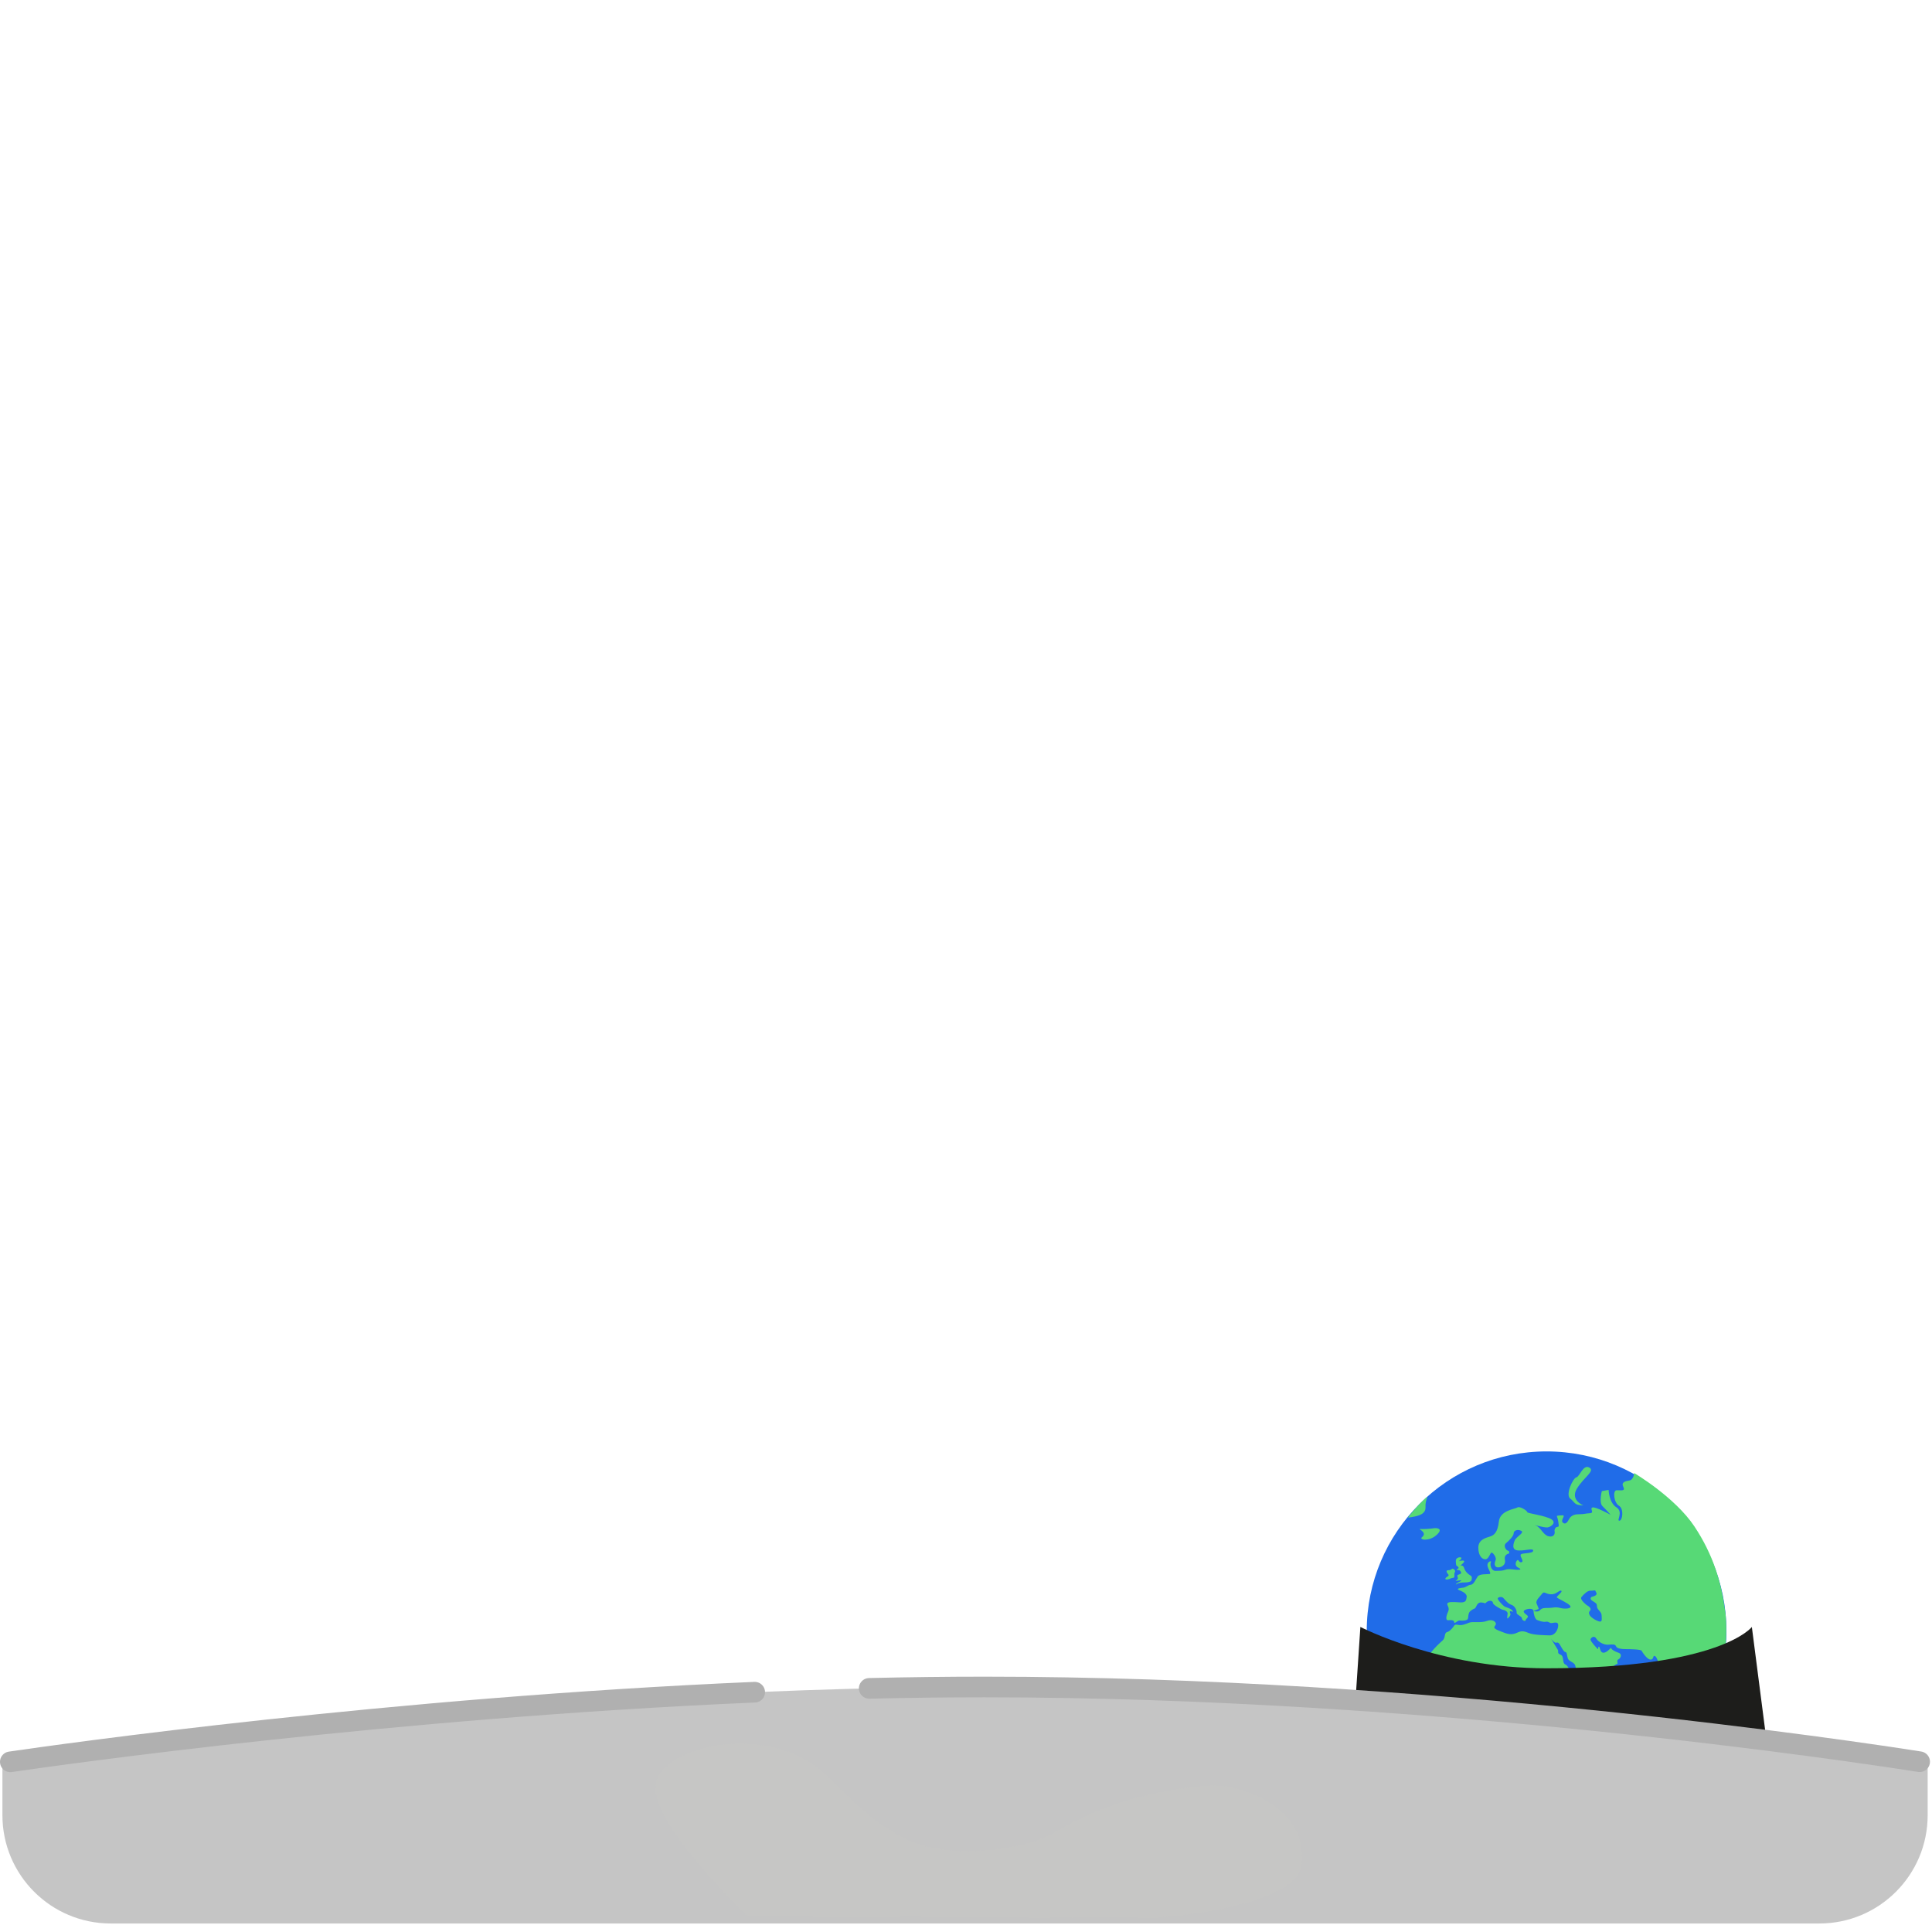
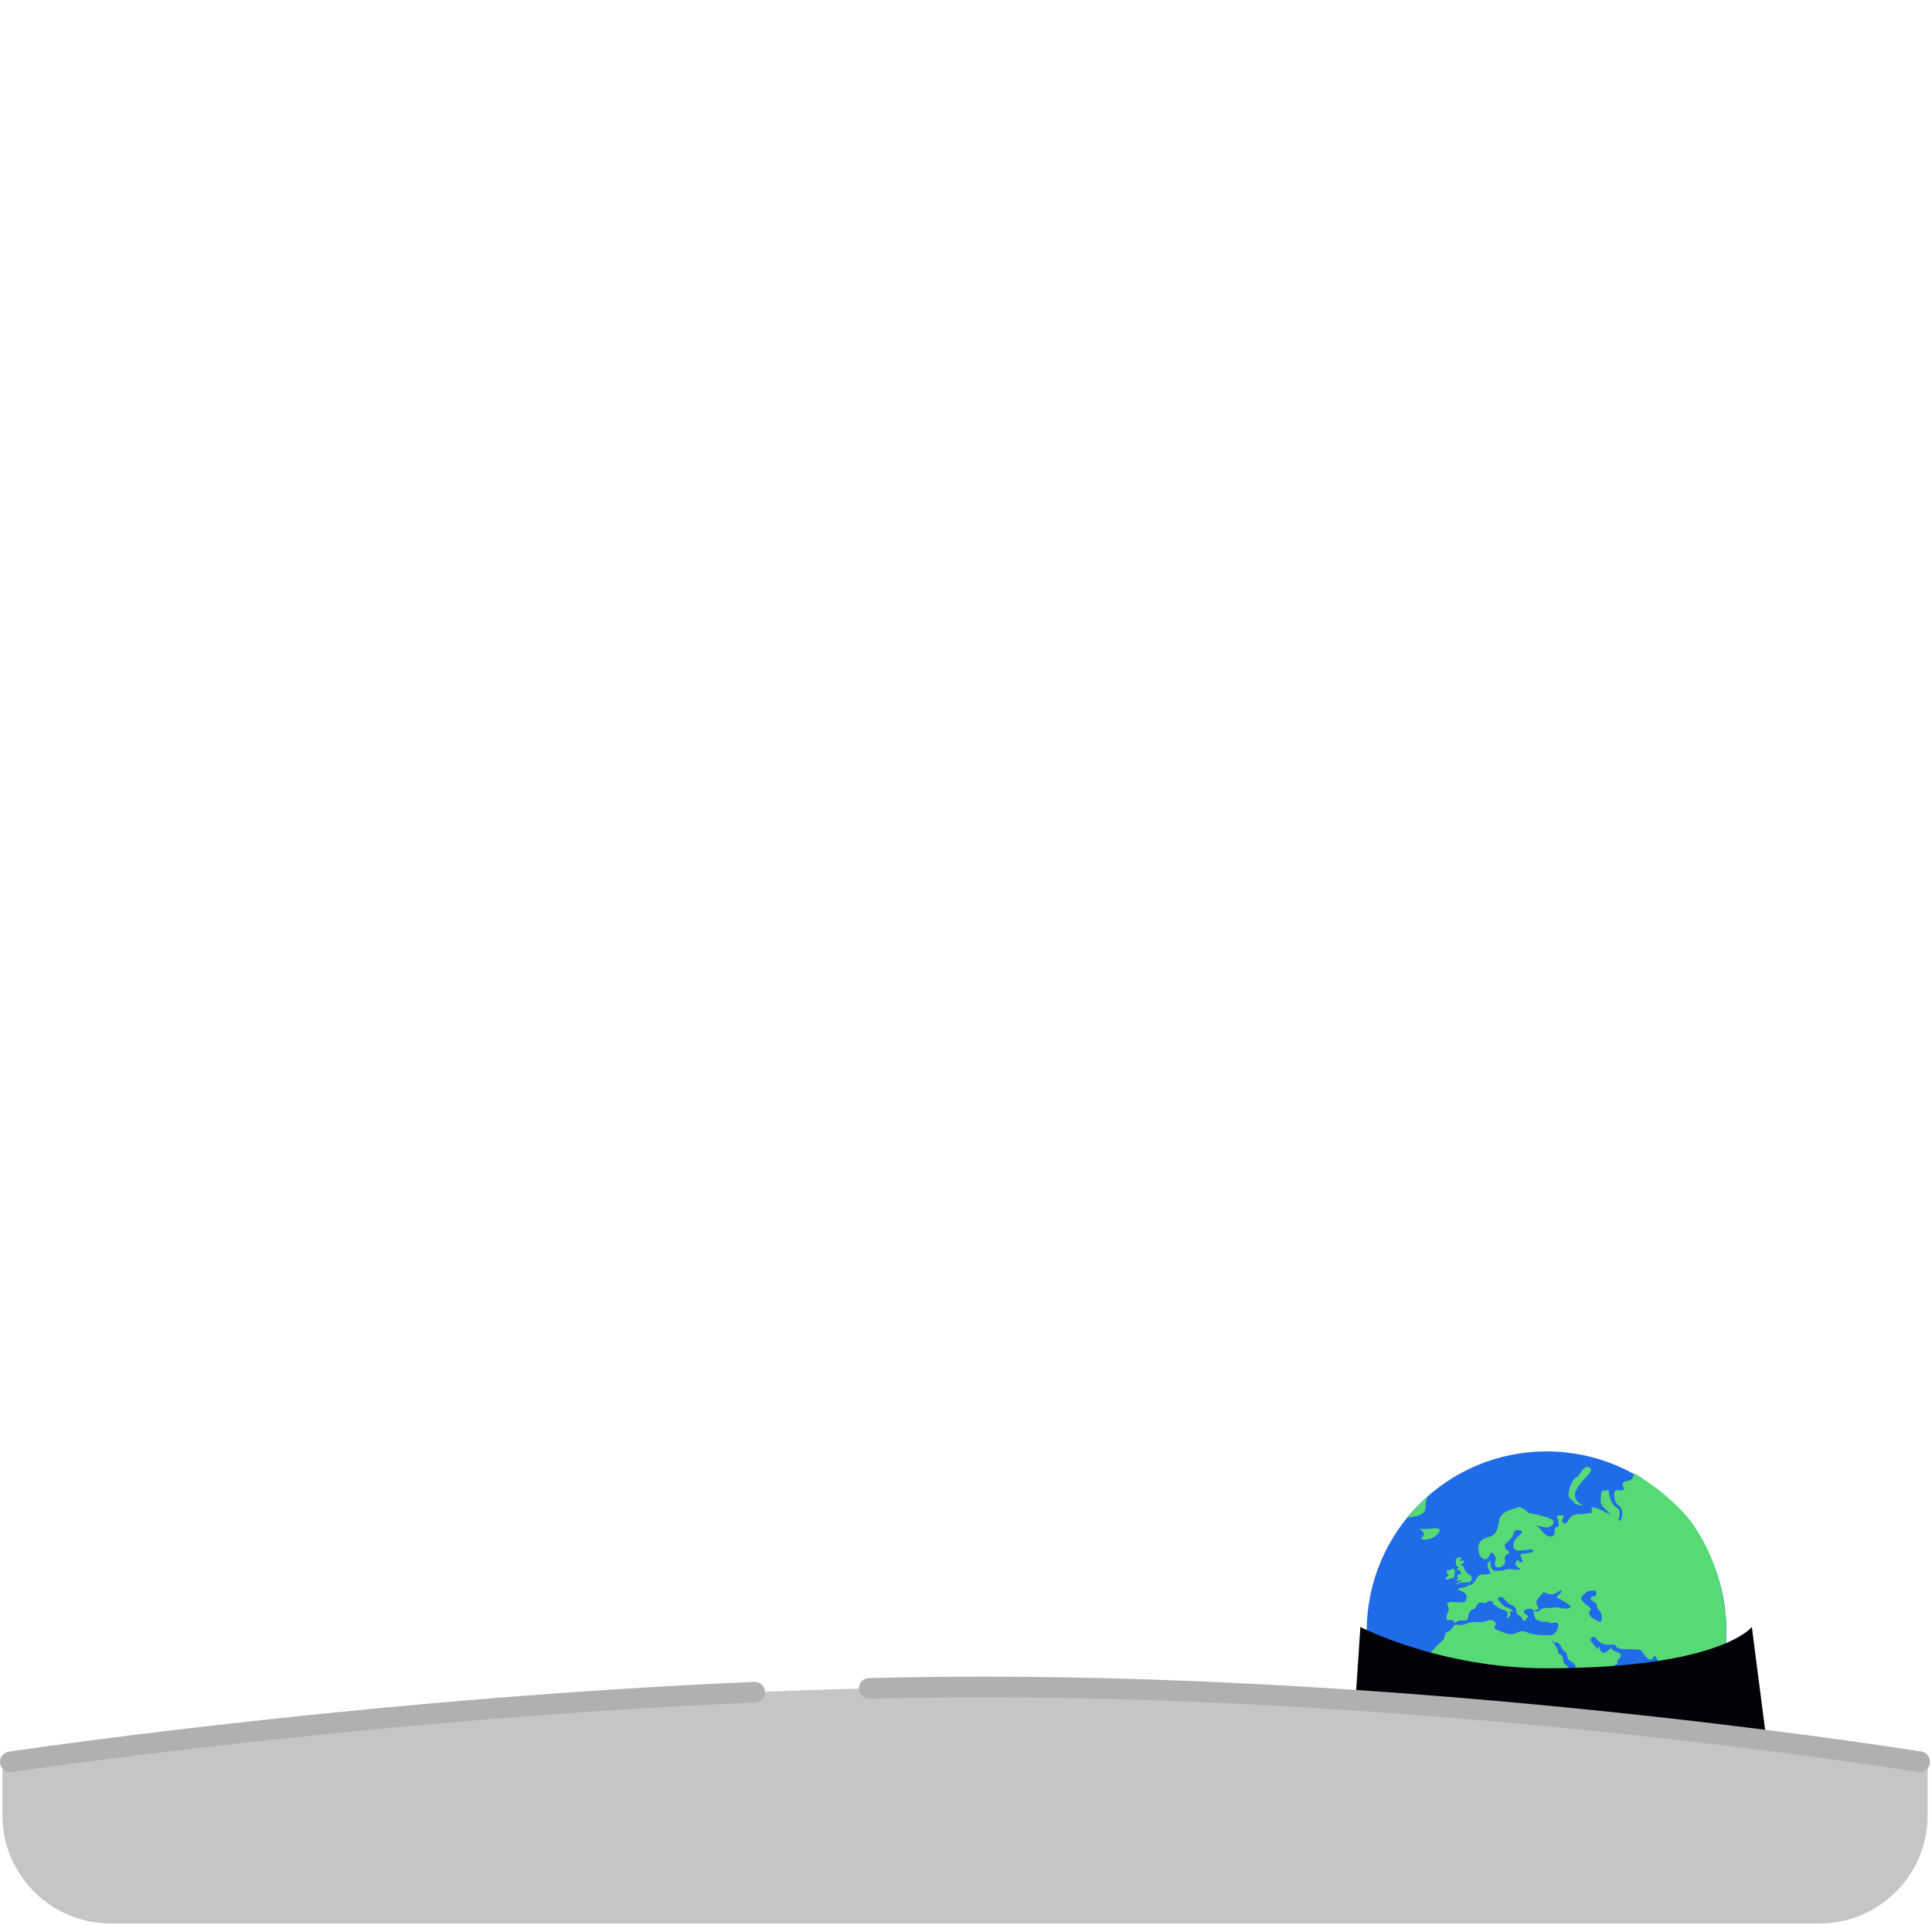
<svg xmlns="http://www.w3.org/2000/svg" width="535" height="533" viewBox="0 0 535 533" fill="none" aria-hidden="true">
  <path d="M378.467 451.731C378.467 479.235 400.765 501.532 428.27 501.532C455.774 501.532 478.071 479.235 478.071 451.731C478.071 424.226 455.774 401.928 428.27 401.928C400.765 401.928 378.467 424.226 378.467 451.731Z" fill="#206CE8" />
  <path d="M389.879 420.272C392.305 419.914 394.837 419.551 394.743 417.364C394.696 416.257 394.897 415.544 395.239 414.672C395.575 413.82 391.538 417.968 389.879 420.272Z" fill="#57D976" />
  <path d="M419.589 426.299C419.589 426.299 418.206 428.864 419.934 429.28C421.663 429.694 424.646 428.524 424.559 429.43C424.473 430.336 421.372 429.933 421.101 430.524C420.831 431.116 422.138 432.336 421.36 432.6C420.582 432.864 420.539 431.582 420.064 432.147C419.589 432.713 419.502 433.695 420.41 434.109C421.316 434.524 421.145 434.713 420.237 434.713C419.33 434.713 417.816 434.336 416.909 434.676C416 435.015 415.462 434.978 414.186 435.015C412.909 435.052 412.519 433.237 412.846 432.638C413.173 432.039 411.848 432.418 411.895 433.43C411.942 434.443 413.161 435.775 412.457 435.882C411.753 435.991 409.734 435.769 409.172 436.6C408.611 437.43 408.092 438.788 407.27 438.863C406.449 438.94 405.952 439.576 405.196 439.656C404.441 439.737 403.098 439.91 403.985 440.298C404.873 440.685 406.275 441.279 406.147 442.222C406.016 443.166 405.974 443.845 404.245 443.732C402.515 443.62 400.917 443.505 400.787 444.071C400.657 444.638 401.521 445.182 401.003 446.298C400.484 447.414 400.208 448.762 401.046 448.675C401.884 448.589 402.689 448.638 402.689 449.242C402.689 449.845 403.659 448.653 404.245 448.75C404.83 448.849 406.351 448.832 406.493 448.222C406.635 447.612 406.579 447.053 406.837 446.562C407.097 446.072 407.832 445.619 408.351 445.43C408.87 445.242 408.87 443.581 410.339 443.77C411.809 443.959 410.857 444.26 411.722 443.62C412.586 442.978 413.465 443.403 413.408 443.883C413.351 444.362 415.77 445.777 416.303 445.829C416.835 445.881 417.517 446.371 417.488 446.811C417.458 447.251 417.235 448.245 417.458 448.182C417.681 448.117 418.406 447.302 418.257 446.914C418.109 446.526 417.932 446.036 418.464 446.191C418.997 446.346 419.175 446.526 418.732 445.932C418.287 445.338 416.925 445.104 416.511 444.795C416.095 444.484 414.615 442.985 414.764 442.597C414.912 442.209 415.859 442.106 416.243 442.468C416.629 442.829 417.517 444.096 418.524 444.407C419.531 444.717 420.064 446.009 419.975 446.579C419.886 447.147 421.441 447.576 421.441 448.152C421.441 448.73 422.424 449.11 422.463 448.703C422.502 448.297 423.324 447.872 423.063 447.497C422.804 447.121 421.441 446.474 422.133 445.949C422.823 445.424 424.629 445.246 424.656 446.132C424.685 447.02 425.071 448.378 425.618 448.599C426.166 448.82 427.24 449.244 428.066 449.096C428.892 448.947 428.989 449.521 429.693 449.456C430.397 449.393 431.502 448.954 431.49 450.092C431.477 451.231 430.64 452.912 429.086 452.869C427.532 452.827 424.764 452.763 423.5 452.276C422.238 451.789 421.558 451.471 420.272 452.064C418.984 452.658 418.061 452.742 416.289 452.042C414.517 451.343 413.278 450.983 414.007 450.199C414.735 449.414 413.545 448.206 411.796 448.862C410.049 449.521 407.862 448.942 406.823 449.356C405.783 449.768 404.838 450.154 403.924 449.988C403.011 449.823 402.861 449.903 402.68 450.182C402.5 450.462 401.598 451.74 400.718 451.966C399.836 452.193 400.352 453.51 399.506 454.249C398.661 454.986 395.294 458.094 395.294 459.517C395.294 460.94 395.497 462.542 394.887 463.253C394.275 463.964 395.64 465.641 396.515 466.277C397.392 466.914 400.32 470.309 401.95 470.309C403.579 470.309 403.648 469.835 405.346 469.953C407.044 470.072 409.014 468.352 409.896 468.886C410.779 469.42 411.171 470.484 412.477 470.546C413.784 470.608 413.929 471.302 413.564 472.385C413.2 473.467 412.894 473.89 413.8 475C414.708 476.108 416.583 477.903 416.34 479.645C416.098 481.388 414.95 481.177 415.071 484.186C415.192 487.196 416.462 485.664 416.643 487.354C416.825 489.043 418.702 492.325 418.819 493.215C418.937 494.104 418.88 495.697 420.09 495.855C421.299 496.013 424.989 495.697 426.258 494.271C427.529 492.845 429.222 490.258 429.585 489.466C429.948 488.674 432.383 488.527 431.823 487.143C431.262 485.76 431.398 485.243 432.73 484.82C434.059 484.398 436.541 483.695 435.259 479.459C433.977 475.222 435.9 474.583 436.633 473.944C437.365 473.304 443.43 467.768 443.43 466.764C443.43 465.762 443.152 465.64 443.152 465.64L437.995 466.339C437.995 466.339 437.403 465.67 437.508 465.426C437.613 465.183 436.602 464.058 435.661 463.754C434.721 463.45 434.547 461.411 433.501 460.956C432.456 460.499 433.258 458.674 432.143 458.218C431.028 457.762 431.724 457.396 431.341 456.788C430.958 456.18 429.53 453.838 429.53 453.838C429.53 453.838 430.45 455.017 430.888 454.902C431.327 454.787 431.551 454.842 431.864 455.298C432.177 455.754 432.979 457.488 433.501 457.488C434.024 457.488 433.85 459.009 434.372 459.617C434.895 460.225 436.115 460.407 436.254 461.411C436.394 462.416 437.667 465.13 438.239 465.031C438.813 464.932 443.499 463.388 443.988 463.054C444.476 462.72 444.502 462.333 445.242 462.263C445.981 462.193 445.991 461.571 446.392 461.563C446.793 461.556 447.263 460.894 447.75 460.802C448.238 460.712 447.472 459.83 448.134 459.526C448.796 459.222 449.284 458.035 448.238 457.701C447.193 457.366 446.119 456.742 446.183 456.362C446.245 455.982 445.068 457.701 444.022 457.67C442.978 457.64 443.116 456.028 442.769 455.998C442.42 455.966 442.699 456.91 442.42 456.636C442.142 456.362 440.435 454.537 440.435 454.051C440.435 453.564 441.444 452.773 442.002 453.716C442.559 454.659 444.072 455.532 445.347 455.449C446.621 455.367 447.263 455.267 447.506 455.906C447.75 456.545 449.098 456.681 450.188 456.681C451.276 456.681 454.388 456.725 454.596 457.134C454.803 457.542 456.099 459.578 457.084 459.578C458.069 459.578 457.603 458.129 458.38 458.673C459.158 459.216 459.677 462.43 459.936 463.699C460.196 464.966 461.803 467.682 462.477 467.682C463.151 467.682 464.603 466.323 463.98 464.921C463.358 463.517 467.297 460.064 467.955 459.805C468.612 459.546 468.868 458.382 470.418 458.455C471.968 458.529 472.18 459.17 472.881 459.756C473.583 460.341 473.506 463.013 474.142 462.857C474.777 462.701 477.031 462.491 477.031 462.491C477.031 462.491 478.679 453.203 477.728 446.201C476.617 438.033 474.409 430.539 469.212 422.705C463.83 414.594 452.538 407.925 452.538 407.925C452.538 407.925 452.397 409.792 451.184 409.984C449.969 410.177 448.873 410.481 449.529 411.767C450.184 413.055 448.756 412.634 447.652 412.682C446.548 412.731 446.878 416.103 448.314 416.971C449.749 417.838 449.307 421.115 448.424 421.115C447.542 421.115 449.638 418.705 447.596 417.404C445.555 416.103 445.444 412.587 445.444 412.587L443.568 412.923C443.568 412.923 442.74 416.103 443.734 417.067C444.727 418.03 445.996 419.477 445.996 419.477C445.996 419.477 441.822 417.177 440.975 417.453C440.126 417.729 441.636 418.979 440.256 419.042C438.878 419.106 438.821 419.332 437.056 419.332C435.29 419.332 434.683 420.295 434.408 420.825C434.132 421.356 433.559 422.335 432.783 421.657C432.008 420.98 433.689 419.625 432.697 419.625C431.706 419.625 431.102 419.776 431.102 419.776C431.102 419.776 431.534 421.13 431.534 421.544C431.534 421.958 431.877 422.824 431.317 422.824C430.758 422.824 430.37 423.501 430.499 424.14C430.629 424.78 430.241 425.796 428.775 425.42C427.31 425.043 426.62 422.899 425.284 422.447C423.949 421.996 427.526 423.087 428.516 422.974C429.508 422.861 431.569 421.397 428.904 420.378C426.24 419.36 422.915 419.099 422.915 418.722C422.915 418.345 420.839 417.01 420.195 417.452C419.552 417.894 415.401 418.24 415.068 421.307C414.735 424.374 413.692 425.121 412.742 425.452C411.792 425.783 409.369 426.218 409.369 428.545C409.369 430.874 410.455 431.884 411.403 431.793C412.35 431.701 412.666 429.771 413.122 429.955C413.577 430.139 414.49 431.395 414.139 432.129C413.789 432.864 413.754 433.905 414.666 434.028C415.577 434.151 417.044 433.501 416.735 431.946C416.428 430.39 417.823 430.23 417.823 430.23C417.823 430.23 418.209 429.587 417.543 429.403C416.875 429.22 416.315 427.903 417.016 427.351C417.717 426.8 419.166 425.384 419.156 424.625C419.147 423.865 420.174 423.401 421.192 423.89C422.209 424.38 420.372 425.246 419.589 426.299Z" fill="#57D976" />
  <path d="M403.149 438.808C403.149 438.808 403.932 438.199 405.21 438.225C406.489 438.25 407.458 438.031 407.506 437.515C407.554 436.998 407.768 436.627 407.129 436.247C406.489 435.866 405.735 435.18 405.444 434.217C405.153 433.253 404.369 433.557 404.369 433.557C404.369 433.557 405.707 432.568 405.415 432.264C405.125 431.96 403.962 432.34 403.962 432.34C403.962 432.34 405.066 431.477 404.571 431.3C404.078 431.123 403.211 431.422 403.149 432.061C403.087 432.7 403.265 433.507 403.265 433.507C403.265 433.507 404.18 434.082 403.845 434.294C403.511 434.503 403.149 434.77 403.555 434.776C403.962 434.78 404.292 434.72 404.571 435.383C404.85 436.047 403.497 435.917 403.555 436.373C403.612 436.83 403.991 437.185 403.265 437.616C402.538 438.047 404.367 437.496 404.631 437.667C404.895 437.837 403.178 438.275 403.149 438.808Z" fill="#57D976" />
  <path d="M401.435 437.235C401.435 437.235 400.25 437.637 400.243 437.185C400.237 436.732 401.434 436.448 401.114 436.067C400.794 435.687 400.097 434.825 401.085 434.825C402.073 434.825 401.957 434.217 402.422 434.445C402.887 434.674 403.09 435.028 402.829 435.459C402.567 435.89 402.986 436.882 402.422 436.931C401.857 436.98 401.435 437.235 401.435 437.235Z" fill="#57D976" />
  <path d="M424.658 446.131C424.658 446.131 425.902 446.538 426.449 445.889C426.995 445.242 427.737 445.277 428.869 445.277C430 445.277 430.664 444.902 432.029 445.277C433.396 445.651 435.471 445.462 434.762 444.629C434.051 443.797 431.117 442.6 431.093 442.312C431.068 442.025 432.889 440.711 432.302 440.506C431.718 440.302 430.95 441.591 429.454 441.494C427.958 441.397 427.584 440.574 427.073 441.29C426.562 442.006 425.122 443.165 425.512 444.049C425.902 444.936 426.098 445.549 426.098 445.549L424.658 446.131Z" fill="#206CE8" />
  <path d="M440.723 442.223C440.723 442.223 440.034 442.72 440.963 443.322C441.894 443.925 442.222 443.977 442.222 444.866C442.222 445.757 443.512 446.281 443.512 447.327C443.512 448.374 443.932 449.605 442.163 448.767C440.394 447.929 439.554 446.856 440.274 446.071C440.993 445.285 439.404 444.501 439.404 444.501C439.404 444.501 437.349 442.953 437.935 442.249C438.52 441.545 439.61 440.432 440.424 440.496C441.237 440.558 441.742 440.233 441.803 440.574C441.862 440.914 442.942 441.726 440.723 442.223Z" fill="#206CE8" />
  <path d="M393.756 425.687C392.845 426.403 395.686 426.976 397.788 425.091C399.889 423.207 397.737 423.08 397.05 423.207C396.362 423.334 394.04 423.506 393.246 423.406C392.451 423.308 395.46 424.348 393.756 425.687Z" fill="#57D976" />
  <path d="M438.465 416.887C438.465 416.887 434.711 415.436 436.68 412.215C438.649 408.995 441.801 407.339 440.094 406.391C438.388 405.441 437.456 408.896 436.526 409.099C435.594 409.302 433.413 413.903 434.819 414.992C436.224 416.079 435.828 416.82 438.465 416.887Z" fill="#57D976" />
  <path d="M441.987 481.088C441.987 481.088 442.906 482.961 441.435 484.94C439.965 486.92 440.434 488.976 439.351 489.166C438.269 489.357 437.527 489.125 437.452 488.417C437.377 487.709 438.277 485.626 438.126 484.94C437.975 484.254 437.238 483.474 439.168 482.746C441.098 482.02 441.252 482.533 441.987 481.088Z" fill="#57D976" />
-   <path d="M494.075 519.989H372.082L376.711 450.536C376.711 450.536 398.687 461.986 428.268 461.986C476.491 461.986 485.114 450.536 485.114 450.536L494.075 519.989Z" fill="#1D1D1B" />
+   <path d="M494.075 519.989H372.082L376.711 450.536C376.711 450.536 398.687 461.986 428.268 461.986C476.491 461.986 485.114 450.536 485.114 450.536L494.075 519.989Z" fill="#020208" />
  <path d="M503.802 532.657H30.669C14.101 532.657 0.67 519.226 0.67 502.658V488.212C0.67 488.212 139.781 467.162 272.609 467.162C405.436 467.162 533.8 488.212 533.8 488.212V502.658C533.8 519.226 520.37 532.657 503.802 532.657Z" fill="#C5C5C5" />
  <path d="M240.698 467.545C251.326 467.298 261.987 467.164 272.609 467.164C395.219 467.164 514.028 485.099 531.579 487.858" stroke="#B0B0B0" stroke-width="5.714" stroke-miterlimit="10" stroke-linecap="round" />
  <path d="M2.857 487.889C17.9 485.695 108.457 472.942 208.991 468.605" stroke="#B0B0B0" stroke-width="5.714" stroke-miterlimit="10" stroke-linecap="round" />
  <path d="M228.632 491.466C237.14 499.794 245.362 508.303 256.34 511.27C267.269 514.224 284.549 512.063 292.477 507.242C304.213 500.105 319.649 495.324 335.753 494.457C343.008 494.066 362.579 500.183 360.364 516.523C358.735 528.547 320.492 531.054 320.492 531.054L207.117 530.784C207.117 530.784 179.921 504.859 181.556 494.224C183.265 483.106 213.539 476.693 228.632 491.466Z" fill="#C6C6C5" />
</svg>
